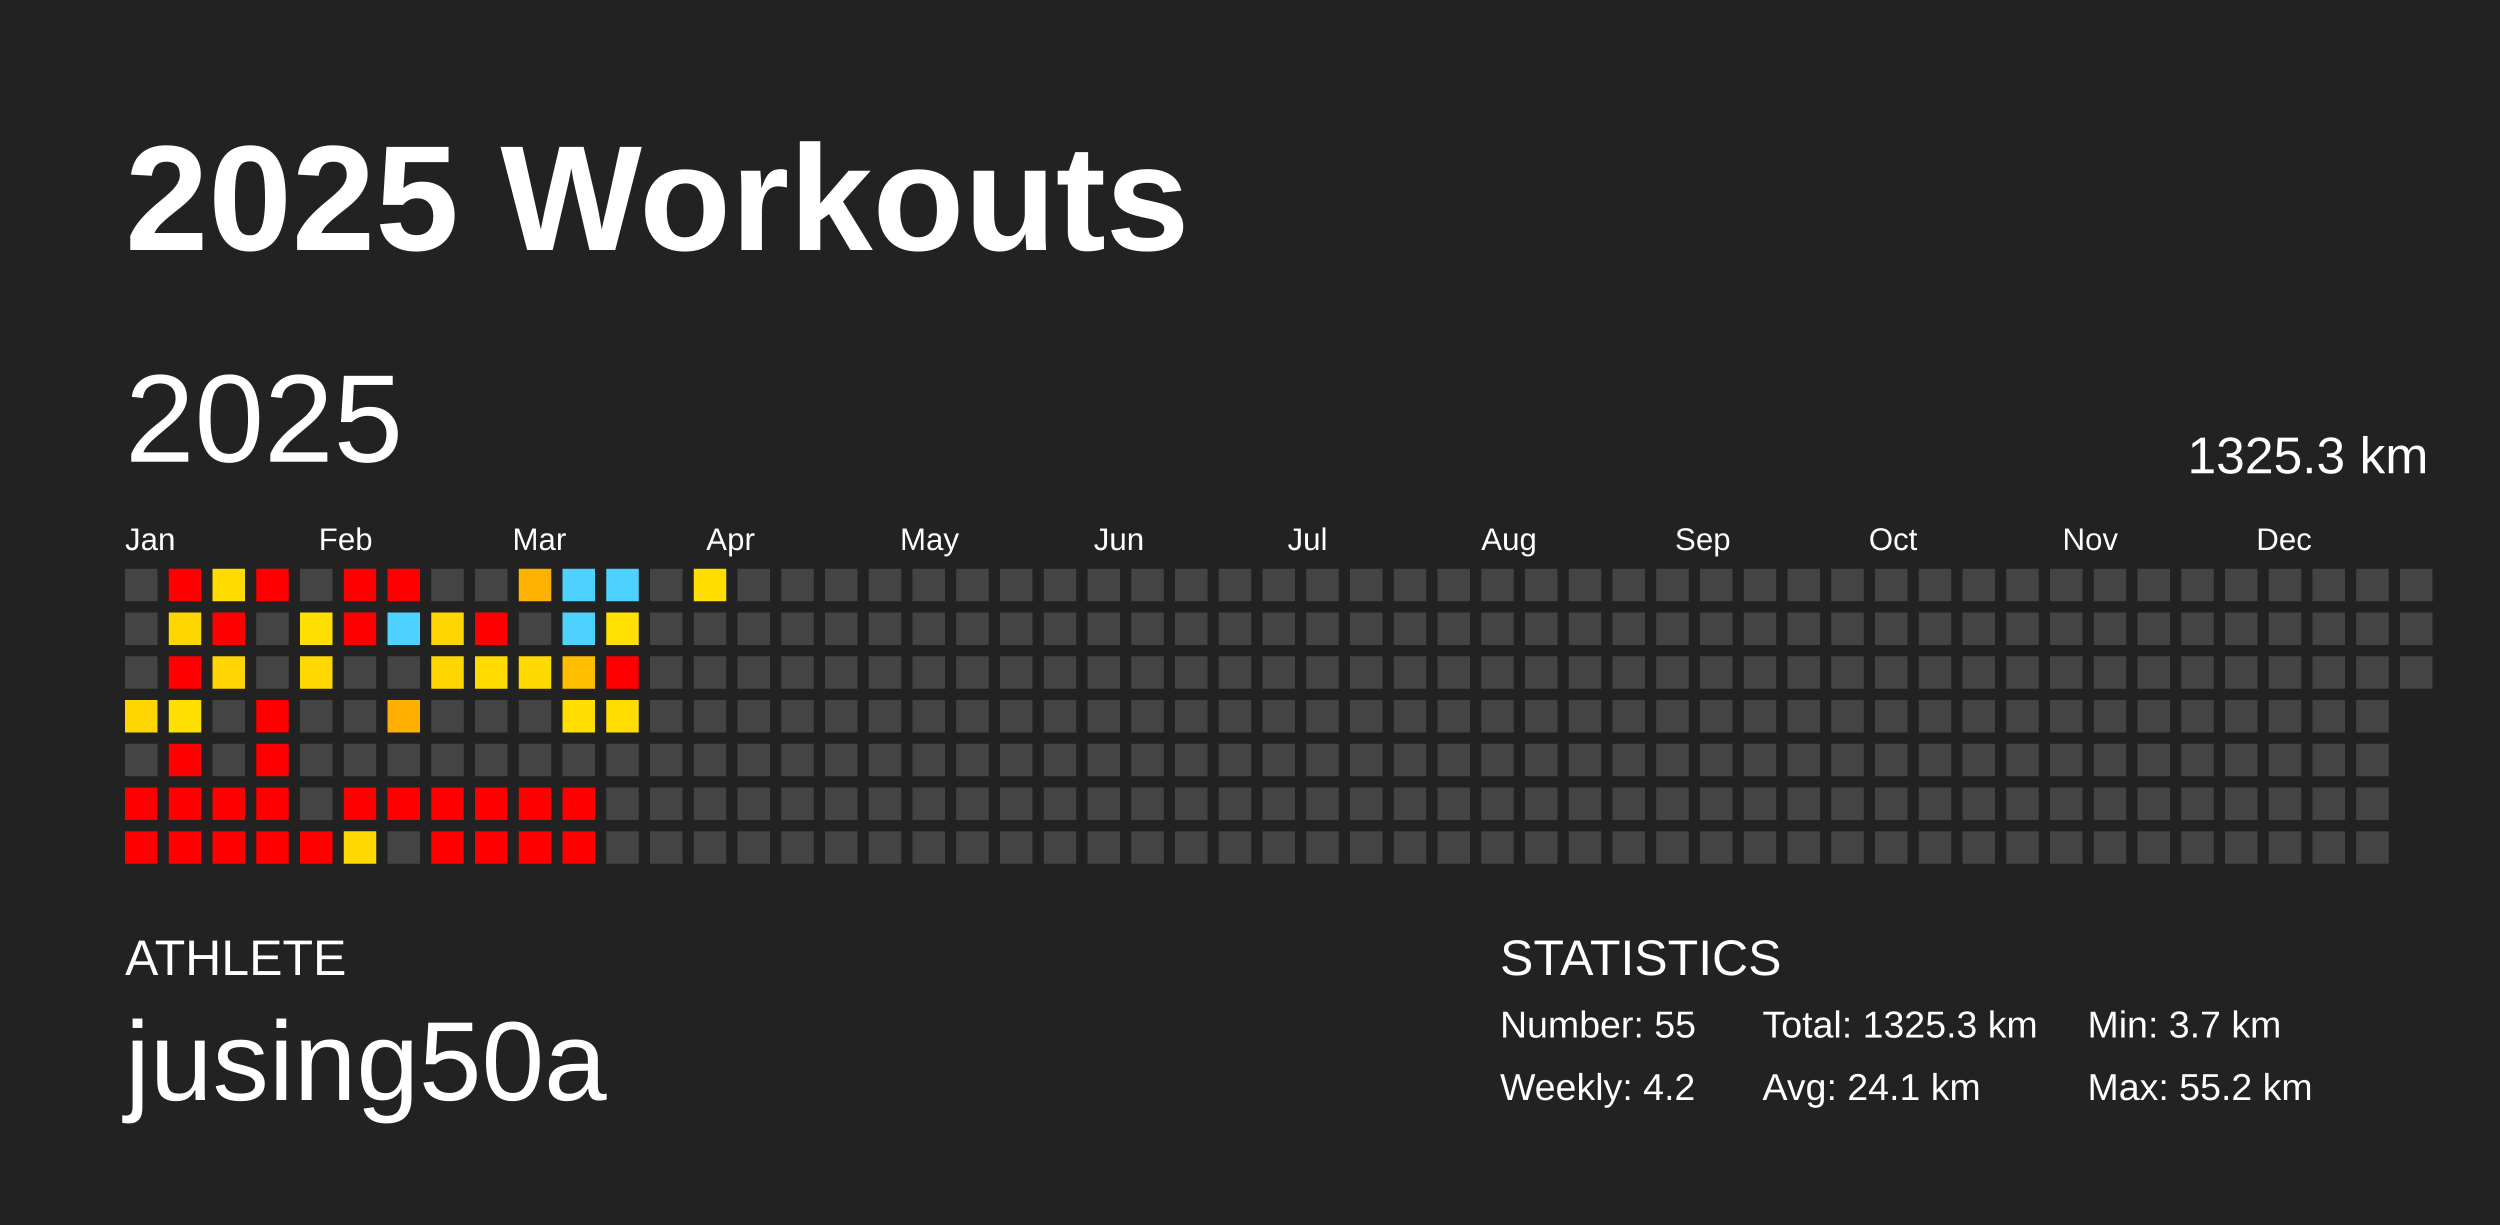
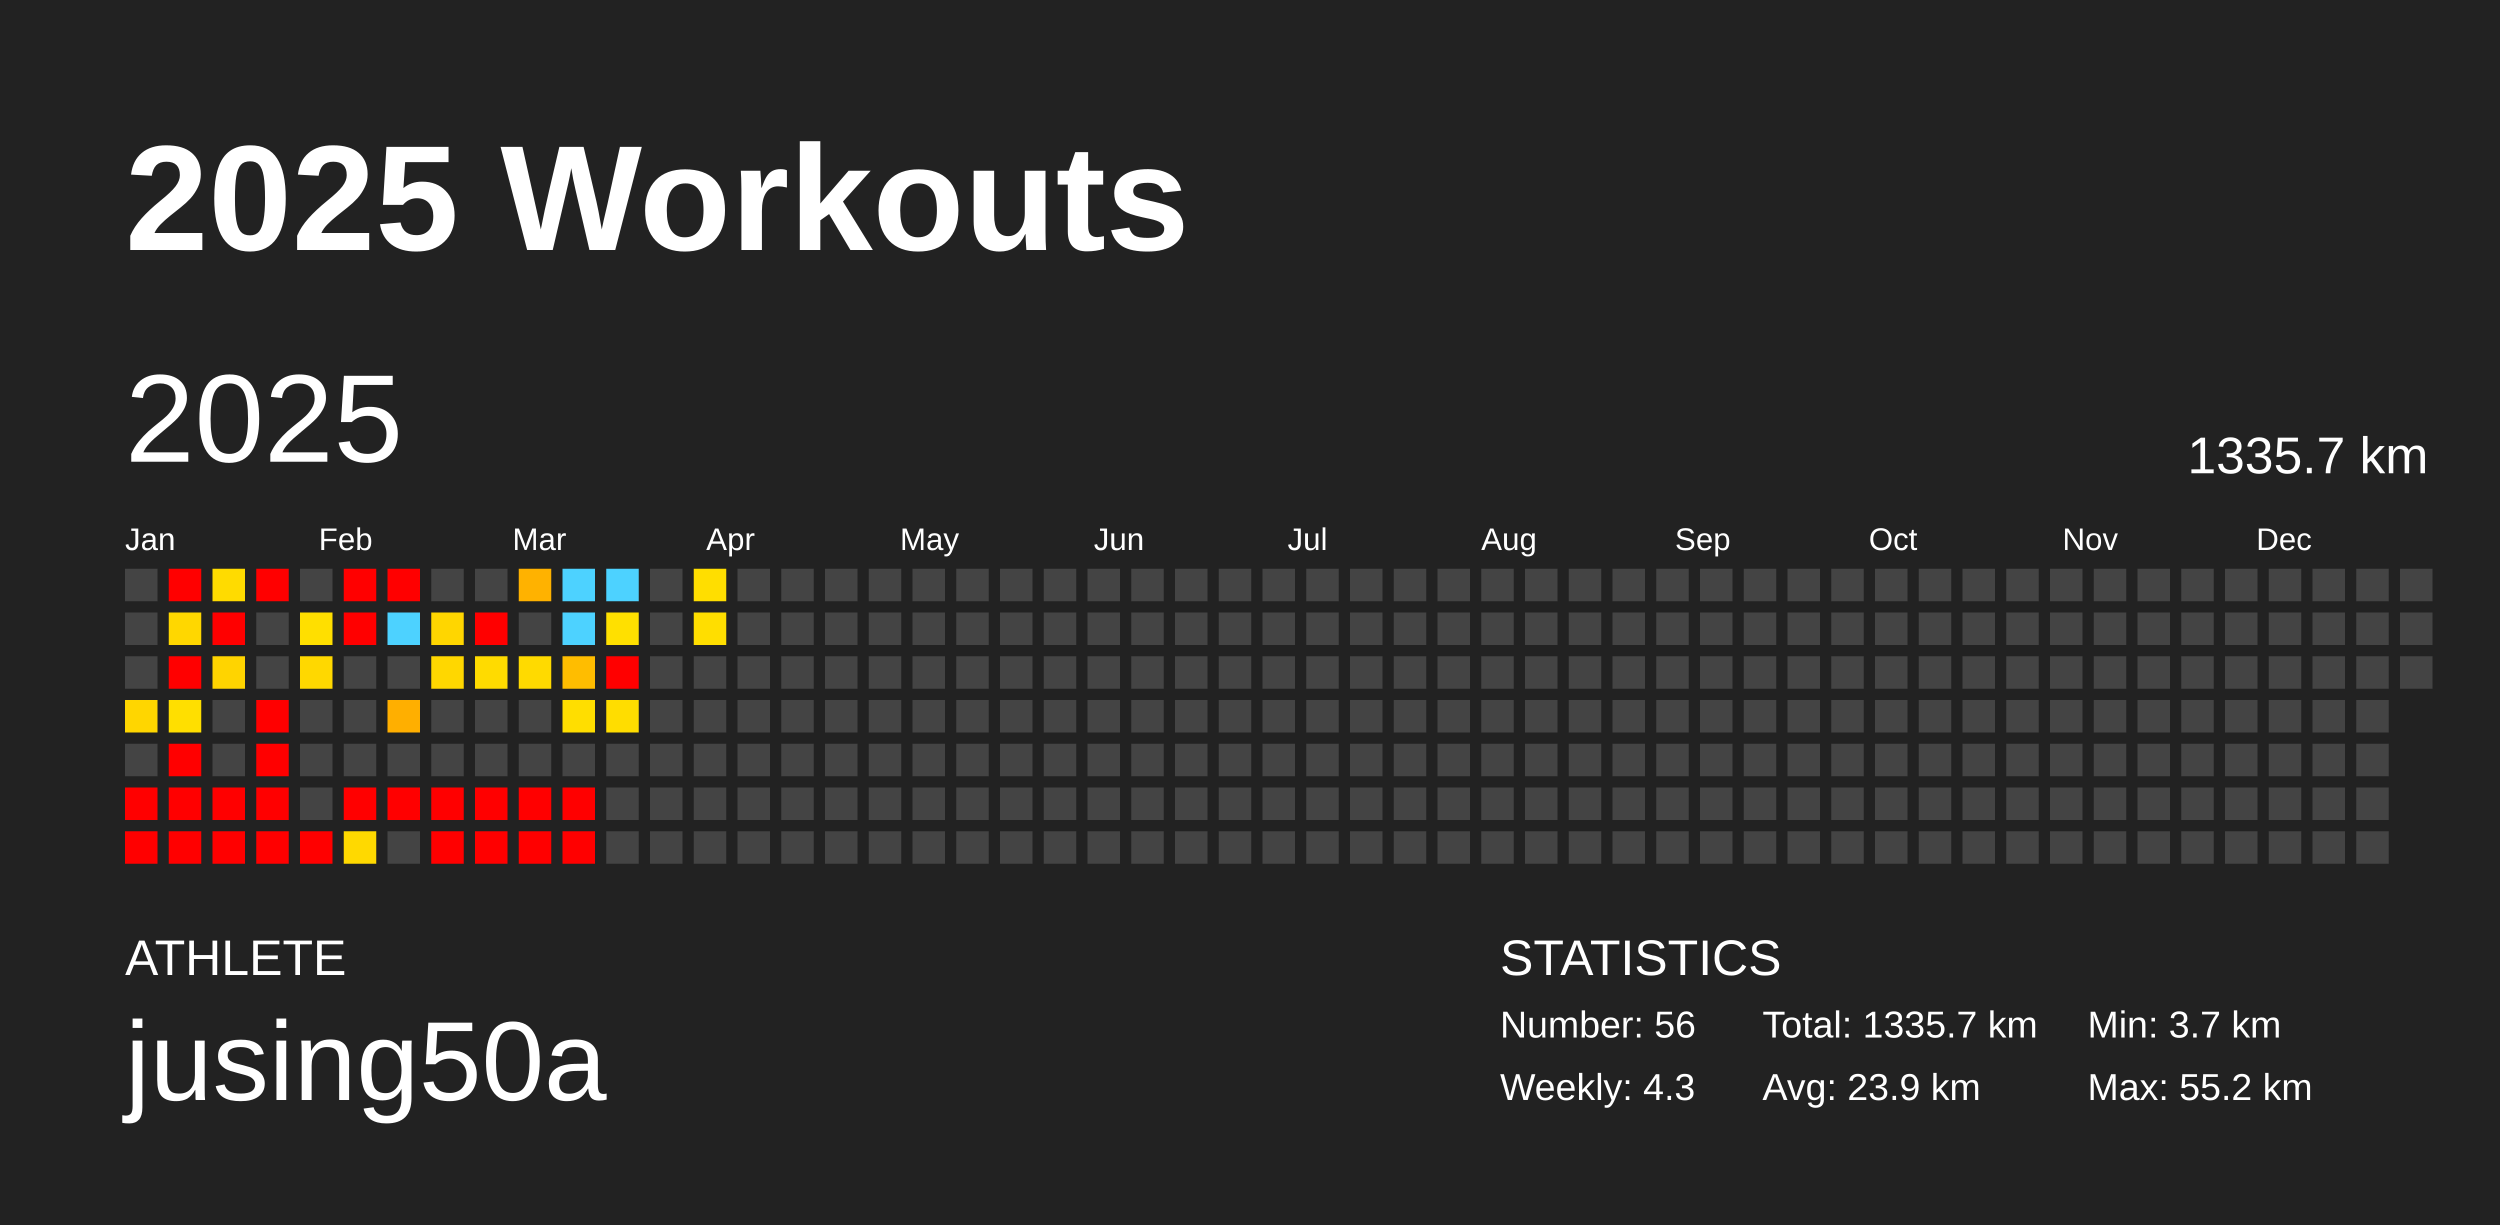
<svg xmlns="http://www.w3.org/2000/svg" baseProfile="full" height="98mm" version="1.1" viewBox="0,0,200,98" width="200mm">
  <defs />
  <rect fill="#222222" height="98" width="200" x="0" y="0" />
  <text fill="#FFFFFF" style="font-size:12px; font-family:Arial; font-weight:bold;" x="10" y="20">2025 Workouts</text>
  <text fill="#FFFFFF" style="font-size:4px; font-family:Arial" x="10" y="78">ATHLETE</text>
  <text fill="#FFFFFF" style="font-size:9px; font-family:Arial" x="10" y="88">jusing50a</text>
  <text fill="#FFFFFF" style="font-size:4px; font-family:Arial" x="120" y="78">STATISTICS</text>
-   <text fill="#FFFFFF" style="font-size:3px; font-family:Arial" x="120" y="83">Number: 55</text>
-   <text fill="#FFFFFF" style="font-size:3px; font-family:Arial" x="120" y="88">Weekly: 4.2</text>
-   <text fill="#FFFFFF" style="font-size:3px; font-family:Arial" x="141" y="83">Total: 1325.3 km</text>
-   <text fill="#FFFFFF" style="font-size:3px; font-family:Arial" x="141" y="88">Avg: 24.1 km</text>
+   <text fill="#FFFFFF" style="font-size:3px; font-family:Arial" x="120" y="83">Number: 56</text>
+   <text fill="#FFFFFF" style="font-size:3px; font-family:Arial" x="120" y="88">Weekly: 4.3</text>
+   <text fill="#FFFFFF" style="font-size:3px; font-family:Arial" x="141" y="83">Total: 1335.7 km</text>
+   <text fill="#FFFFFF" style="font-size:3px; font-family:Arial" x="141" y="88">Avg: 23.9 km</text>
  <text fill="#FFFFFF" style="font-size:3px; font-family:Arial" x="167" y="83">Min: 3.7 km</text>
  <text fill="#FFFFFF" style="font-size:3px; font-family:Arial" x="167" y="88">Max: 55.2 km</text>
  <text dominant-baseline="hanging" fill="#FFFFFF" style="font-size:10.0px; font-family:Arial;" x="10" y="30">2025</text>
-   <text dominant-baseline="hanging" fill="#FFFFFF" style="font-size:4.125px; font-family:Arial;" x="175" y="35">1325.3 km</text>
+   <text dominant-baseline="hanging" fill="#FFFFFF" style="font-size:4.125px; font-family:Arial;" x="175" y="35">1335.7 km</text>
  <text fill="#FFFFFF" style="font-size:2.5px; font-family:Arial" x="10.0" y="44">Jan</text>
  <text fill="#FFFFFF" style="font-size:2.5px; font-family:Arial" x="25.5" y="44">Feb</text>
  <text fill="#FFFFFF" style="font-size:2.5px; font-family:Arial" x="41.0" y="44">Mar</text>
  <text fill="#FFFFFF" style="font-size:2.5px; font-family:Arial" x="56.5" y="44">Apr</text>
  <text fill="#FFFFFF" style="font-size:2.5px; font-family:Arial" x="72.0" y="44">May</text>
  <text fill="#FFFFFF" style="font-size:2.5px; font-family:Arial" x="87.5" y="44">Jun</text>
  <text fill="#FFFFFF" style="font-size:2.5px; font-family:Arial" x="103.0" y="44">Jul</text>
  <text fill="#FFFFFF" style="font-size:2.5px; font-family:Arial" x="118.5" y="44">Aug</text>
  <text fill="#FFFFFF" style="font-size:2.5px; font-family:Arial" x="134.0" y="44">Sep</text>
  <text fill="#FFFFFF" style="font-size:2.5px; font-family:Arial" x="149.5" y="44">Oct</text>
  <text fill="#FFFFFF" style="font-size:2.5px; font-family:Arial" x="165.0" y="44">Nov</text>
  <text fill="#FFFFFF" style="font-size:2.5px; font-family:Arial" x="180.5" y="44">Dec</text>
  <rect fill="#444444" height="2.6" width="2.6" x="10.0" y="45.5" />
  <rect fill="#444444" height="2.6" width="2.6" x="10.0" y="49.0" />
  <rect fill="#444444" height="2.6" width="2.6" x="10.0" y="52.5" />
  <rect fill="#ffd600" height="2.6" width="2.6" x="10.0" y="56.0" />
  <rect fill="#444444" height="2.6" width="2.6" x="10.0" y="59.5" />
  <rect fill="red" height="2.6" width="2.6" x="10.0" y="63.0" />
  <rect fill="red" height="2.6" width="2.6" x="10.0" y="66.5" />
  <rect fill="red" height="2.6" width="2.6" x="13.5" y="45.5" />
  <rect fill="#ffd700" height="2.6" width="2.6" x="13.5" y="49.0" />
  <rect fill="red" height="2.6" width="2.6" x="13.5" y="52.5" />
  <rect fill="#ffdf00" height="2.6" width="2.6" x="13.5" y="56.0" />
  <rect fill="red" height="2.6" width="2.6" x="13.5" y="59.5" />
  <rect fill="red" height="2.6" width="2.6" x="13.5" y="63.0" />
  <rect fill="red" height="2.6" width="2.6" x="13.5" y="66.5" />
  <rect fill="#ffdb00" height="2.6" width="2.6" x="17.0" y="45.5" />
  <rect fill="red" height="2.6" width="2.6" x="17.0" y="49.0" />
  <rect fill="#ffd400" height="2.6" width="2.6" x="17.0" y="52.5" />
  <rect fill="#444444" height="2.6" width="2.6" x="17.0" y="56.0" />
  <rect fill="#444444" height="2.6" width="2.6" x="17.0" y="59.5" />
  <rect fill="red" height="2.6" width="2.6" x="17.0" y="63.0" />
  <rect fill="red" height="2.6" width="2.6" x="17.0" y="66.5" />
  <rect fill="red" height="2.6" width="2.6" x="20.5" y="45.5" />
  <rect fill="#444444" height="2.6" width="2.6" x="20.5" y="49.0" />
  <rect fill="#444444" height="2.6" width="2.6" x="20.5" y="52.5" />
  <rect fill="red" height="2.6" width="2.6" x="20.5" y="56.0" />
  <rect fill="red" height="2.6" width="2.6" x="20.5" y="59.5" />
  <rect fill="red" height="2.6" width="2.6" x="20.5" y="63.0" />
  <rect fill="red" height="2.6" width="2.6" x="20.5" y="66.5" />
  <rect fill="#444444" height="2.6" width="2.6" x="24.0" y="45.5" />
  <rect fill="#ffdf00" height="2.6" width="2.6" x="24.0" y="49.0" />
  <rect fill="#ffd800" height="2.6" width="2.6" x="24.0" y="52.5" />
  <rect fill="#444444" height="2.6" width="2.6" x="24.0" y="56.0" />
  <rect fill="#444444" height="2.6" width="2.6" x="24.0" y="59.5" />
  <rect fill="#444444" height="2.6" width="2.6" x="24.0" y="63.0" />
  <rect fill="red" height="2.6" width="2.6" x="24.0" y="66.5" />
  <rect fill="red" height="2.6" width="2.6" x="27.5" y="45.5" />
  <rect fill="red" height="2.6" width="2.6" x="27.5" y="49.0" />
  <rect fill="#444444" height="2.6" width="2.6" x="27.5" y="52.5" />
  <rect fill="#444444" height="2.6" width="2.6" x="27.5" y="56.0" />
  <rect fill="#444444" height="2.6" width="2.6" x="27.5" y="59.5" />
  <rect fill="red" height="2.6" width="2.6" x="27.5" y="63.0" />
  <rect fill="#ffd900" height="2.6" width="2.6" x="27.5" y="66.5" />
  <rect fill="red" height="2.6" width="2.6" x="31.0" y="45.5" />
  <rect fill="#4dd2ff" height="2.6" width="2.6" x="31.0" y="49.0" />
  <rect fill="#444444" height="2.6" width="2.6" x="31.0" y="52.5" />
  <rect fill="#ffaf00" height="2.6" width="2.6" x="31.0" y="56.0" />
  <rect fill="#444444" height="2.6" width="2.6" x="31.0" y="59.5" />
  <rect fill="red" height="2.6" width="2.6" x="31.0" y="63.0" />
  <rect fill="#444444" height="2.6" width="2.6" x="31.0" y="66.5" />
  <rect fill="#444444" height="2.6" width="2.6" x="34.5" y="45.5" />
  <rect fill="#ffd600" height="2.6" width="2.6" x="34.5" y="49.0" />
  <rect fill="#ffd700" height="2.6" width="2.6" x="34.5" y="52.5" />
  <rect fill="#444444" height="2.6" width="2.6" x="34.5" y="56.0" />
  <rect fill="#444444" height="2.6" width="2.6" x="34.5" y="59.5" />
  <rect fill="red" height="2.6" width="2.6" x="34.5" y="63.0" />
  <rect fill="red" height="2.6" width="2.6" x="34.5" y="66.5" />
  <rect fill="#444444" height="2.6" width="2.6" x="38.0" y="45.5" />
  <rect fill="red" height="2.6" width="2.6" x="38.0" y="49.0" />
  <rect fill="#ffdb00" height="2.6" width="2.6" x="38.0" y="52.5" />
  <rect fill="#444444" height="2.6" width="2.6" x="38.0" y="56.0" />
  <rect fill="#444444" height="2.6" width="2.6" x="38.0" y="59.5" />
  <rect fill="red" height="2.6" width="2.6" x="38.0" y="63.0" />
  <rect fill="red" height="2.6" width="2.6" x="38.0" y="66.5" />
  <rect fill="#ffb200" height="2.6" width="2.6" x="41.5" y="45.5" />
  <rect fill="#444444" height="2.6" width="2.6" x="41.5" y="49.0" />
  <rect fill="#ffda00" height="2.6" width="2.6" x="41.5" y="52.5" />
  <rect fill="#444444" height="2.6" width="2.6" x="41.5" y="56.0" />
  <rect fill="#444444" height="2.6" width="2.6" x="41.5" y="59.5" />
  <rect fill="red" height="2.6" width="2.6" x="41.5" y="63.0" />
  <rect fill="red" height="2.6" width="2.6" x="41.5" y="66.5" />
  <rect fill="#4dd2ff" height="2.6" width="2.6" x="45.0" y="45.5" />
  <rect fill="#4dd2ff" height="2.6" width="2.6" x="45.0" y="49.0" />
  <rect fill="#ffbd00" height="2.6" width="2.6" x="45.0" y="52.5" />
  <rect fill="#ffde00" height="2.6" width="2.6" x="45.0" y="56.0" />
  <rect fill="#444444" height="2.6" width="2.6" x="45.0" y="59.5" />
  <rect fill="red" height="2.6" width="2.6" x="45.0" y="63.0" />
  <rect fill="red" height="2.6" width="2.6" x="45.0" y="66.5" />
  <rect fill="#4dd2ff" height="2.6" width="2.6" x="48.5" y="45.5" />
  <rect fill="#ffe000" height="2.6" width="2.6" x="48.5" y="49.0" />
  <rect fill="red" height="2.6" width="2.6" x="48.5" y="52.5" />
  <rect fill="#ffdd00" height="2.6" width="2.6" x="48.5" y="56.0" />
  <rect fill="#444444" height="2.6" width="2.6" x="48.5" y="59.5" />
  <rect fill="#444444" height="2.6" width="2.6" x="48.5" y="63.0" />
  <rect fill="#444444" height="2.6" width="2.6" x="48.5" y="66.5" />
  <rect fill="#444444" height="2.6" width="2.6" x="52.0" y="45.5" />
  <rect fill="#444444" height="2.6" width="2.6" x="52.0" y="49.0" />
  <rect fill="#444444" height="2.6" width="2.6" x="52.0" y="52.5" />
  <rect fill="#444444" height="2.6" width="2.6" x="52.0" y="56.0" />
  <rect fill="#444444" height="2.6" width="2.6" x="52.0" y="59.5" />
  <rect fill="#444444" height="2.6" width="2.6" x="52.0" y="63.0" />
  <rect fill="#444444" height="2.6" width="2.6" x="52.0" y="66.5" />
  <rect fill="#ffde00" height="2.6" width="2.6" x="55.5" y="45.5" />
-   <rect fill="#444444" height="2.6" width="2.6" x="55.5" y="49.0" />
+   <rect fill="#ffde00" height="2.6" width="2.6" x="55.5" y="49.0" />
  <rect fill="#444444" height="2.6" width="2.6" x="55.5" y="52.5" />
  <rect fill="#444444" height="2.6" width="2.6" x="55.5" y="56.0" />
  <rect fill="#444444" height="2.6" width="2.6" x="55.5" y="59.5" />
  <rect fill="#444444" height="2.6" width="2.6" x="55.5" y="63.0" />
  <rect fill="#444444" height="2.6" width="2.6" x="55.5" y="66.5" />
  <rect fill="#444444" height="2.6" width="2.6" x="59.0" y="45.5" />
  <rect fill="#444444" height="2.6" width="2.6" x="59.0" y="49.0" />
  <rect fill="#444444" height="2.6" width="2.6" x="59.0" y="52.5" />
  <rect fill="#444444" height="2.6" width="2.6" x="59.0" y="56.0" />
  <rect fill="#444444" height="2.6" width="2.6" x="59.0" y="59.5" />
  <rect fill="#444444" height="2.6" width="2.6" x="59.0" y="63.0" />
  <rect fill="#444444" height="2.6" width="2.6" x="59.0" y="66.5" />
  <rect fill="#444444" height="2.6" width="2.6" x="62.5" y="45.5" />
  <rect fill="#444444" height="2.6" width="2.6" x="62.5" y="49.0" />
  <rect fill="#444444" height="2.6" width="2.6" x="62.5" y="52.5" />
  <rect fill="#444444" height="2.6" width="2.6" x="62.5" y="56.0" />
  <rect fill="#444444" height="2.6" width="2.6" x="62.5" y="59.5" />
  <rect fill="#444444" height="2.6" width="2.6" x="62.5" y="63.0" />
  <rect fill="#444444" height="2.6" width="2.6" x="62.5" y="66.5" />
  <rect fill="#444444" height="2.6" width="2.6" x="66.0" y="45.5" />
  <rect fill="#444444" height="2.6" width="2.6" x="66.0" y="49.0" />
  <rect fill="#444444" height="2.6" width="2.6" x="66.0" y="52.5" />
  <rect fill="#444444" height="2.6" width="2.6" x="66.0" y="56.0" />
  <rect fill="#444444" height="2.6" width="2.6" x="66.0" y="59.5" />
  <rect fill="#444444" height="2.6" width="2.6" x="66.0" y="63.0" />
  <rect fill="#444444" height="2.6" width="2.6" x="66.0" y="66.5" />
  <rect fill="#444444" height="2.6" width="2.6" x="69.5" y="45.5" />
  <rect fill="#444444" height="2.6" width="2.6" x="69.5" y="49.0" />
  <rect fill="#444444" height="2.6" width="2.6" x="69.5" y="52.5" />
  <rect fill="#444444" height="2.6" width="2.6" x="69.5" y="56.0" />
  <rect fill="#444444" height="2.6" width="2.6" x="69.5" y="59.5" />
  <rect fill="#444444" height="2.6" width="2.6" x="69.5" y="63.0" />
  <rect fill="#444444" height="2.6" width="2.6" x="69.5" y="66.5" />
  <rect fill="#444444" height="2.6" width="2.6" x="73.0" y="45.5" />
  <rect fill="#444444" height="2.6" width="2.6" x="73.0" y="49.0" />
  <rect fill="#444444" height="2.6" width="2.6" x="73.0" y="52.5" />
  <rect fill="#444444" height="2.6" width="2.6" x="73.0" y="56.0" />
  <rect fill="#444444" height="2.6" width="2.6" x="73.0" y="59.5" />
  <rect fill="#444444" height="2.6" width="2.6" x="73.0" y="63.0" />
  <rect fill="#444444" height="2.6" width="2.6" x="73.0" y="66.5" />
  <rect fill="#444444" height="2.6" width="2.6" x="76.5" y="45.5" />
  <rect fill="#444444" height="2.6" width="2.6" x="76.5" y="49.0" />
  <rect fill="#444444" height="2.6" width="2.6" x="76.5" y="52.5" />
  <rect fill="#444444" height="2.6" width="2.6" x="76.5" y="56.0" />
  <rect fill="#444444" height="2.6" width="2.6" x="76.5" y="59.5" />
  <rect fill="#444444" height="2.6" width="2.6" x="76.5" y="63.0" />
  <rect fill="#444444" height="2.6" width="2.6" x="76.5" y="66.5" />
  <rect fill="#444444" height="2.6" width="2.6" x="80.0" y="45.5" />
  <rect fill="#444444" height="2.6" width="2.6" x="80.0" y="49.0" />
  <rect fill="#444444" height="2.6" width="2.6" x="80.0" y="52.5" />
  <rect fill="#444444" height="2.6" width="2.6" x="80.0" y="56.0" />
  <rect fill="#444444" height="2.6" width="2.6" x="80.0" y="59.5" />
  <rect fill="#444444" height="2.6" width="2.6" x="80.0" y="63.0" />
  <rect fill="#444444" height="2.6" width="2.6" x="80.0" y="66.5" />
  <rect fill="#444444" height="2.6" width="2.6" x="83.5" y="45.5" />
  <rect fill="#444444" height="2.6" width="2.6" x="83.5" y="49.0" />
  <rect fill="#444444" height="2.6" width="2.6" x="83.5" y="52.5" />
  <rect fill="#444444" height="2.6" width="2.6" x="83.5" y="56.0" />
  <rect fill="#444444" height="2.6" width="2.6" x="83.5" y="59.5" />
  <rect fill="#444444" height="2.6" width="2.6" x="83.5" y="63.0" />
  <rect fill="#444444" height="2.6" width="2.6" x="83.5" y="66.5" />
  <rect fill="#444444" height="2.6" width="2.6" x="87.0" y="45.5" />
  <rect fill="#444444" height="2.6" width="2.6" x="87.0" y="49.0" />
  <rect fill="#444444" height="2.6" width="2.6" x="87.0" y="52.5" />
  <rect fill="#444444" height="2.6" width="2.6" x="87.0" y="56.0" />
  <rect fill="#444444" height="2.6" width="2.6" x="87.0" y="59.5" />
  <rect fill="#444444" height="2.6" width="2.6" x="87.0" y="63.0" />
  <rect fill="#444444" height="2.6" width="2.6" x="87.0" y="66.5" />
  <rect fill="#444444" height="2.6" width="2.6" x="90.5" y="45.5" />
  <rect fill="#444444" height="2.6" width="2.6" x="90.5" y="49.0" />
  <rect fill="#444444" height="2.6" width="2.6" x="90.5" y="52.5" />
  <rect fill="#444444" height="2.6" width="2.6" x="90.5" y="56.0" />
  <rect fill="#444444" height="2.6" width="2.6" x="90.5" y="59.5" />
  <rect fill="#444444" height="2.6" width="2.6" x="90.5" y="63.0" />
  <rect fill="#444444" height="2.6" width="2.6" x="90.5" y="66.5" />
  <rect fill="#444444" height="2.6" width="2.6" x="94.0" y="45.5" />
  <rect fill="#444444" height="2.6" width="2.6" x="94.0" y="49.0" />
  <rect fill="#444444" height="2.6" width="2.6" x="94.0" y="52.5" />
  <rect fill="#444444" height="2.6" width="2.6" x="94.0" y="56.0" />
  <rect fill="#444444" height="2.6" width="2.6" x="94.0" y="59.5" />
  <rect fill="#444444" height="2.6" width="2.6" x="94.0" y="63.0" />
  <rect fill="#444444" height="2.6" width="2.6" x="94.0" y="66.5" />
  <rect fill="#444444" height="2.6" width="2.6" x="97.5" y="45.5" />
  <rect fill="#444444" height="2.6" width="2.6" x="97.5" y="49.0" />
  <rect fill="#444444" height="2.6" width="2.6" x="97.5" y="52.5" />
  <rect fill="#444444" height="2.6" width="2.6" x="97.5" y="56.0" />
  <rect fill="#444444" height="2.6" width="2.6" x="97.5" y="59.5" />
  <rect fill="#444444" height="2.6" width="2.6" x="97.5" y="63.0" />
  <rect fill="#444444" height="2.6" width="2.6" x="97.5" y="66.5" />
  <rect fill="#444444" height="2.6" width="2.6" x="101.0" y="45.5" />
  <rect fill="#444444" height="2.6" width="2.6" x="101.0" y="49.0" />
  <rect fill="#444444" height="2.6" width="2.6" x="101.0" y="52.5" />
  <rect fill="#444444" height="2.6" width="2.6" x="101.0" y="56.0" />
  <rect fill="#444444" height="2.6" width="2.6" x="101.0" y="59.5" />
  <rect fill="#444444" height="2.6" width="2.6" x="101.0" y="63.0" />
  <rect fill="#444444" height="2.6" width="2.6" x="101.0" y="66.5" />
  <rect fill="#444444" height="2.6" width="2.6" x="104.5" y="45.5" />
  <rect fill="#444444" height="2.6" width="2.6" x="104.5" y="49.0" />
  <rect fill="#444444" height="2.6" width="2.6" x="104.5" y="52.5" />
  <rect fill="#444444" height="2.6" width="2.6" x="104.5" y="56.0" />
  <rect fill="#444444" height="2.6" width="2.6" x="104.5" y="59.5" />
  <rect fill="#444444" height="2.6" width="2.6" x="104.5" y="63.0" />
  <rect fill="#444444" height="2.6" width="2.6" x="104.5" y="66.5" />
  <rect fill="#444444" height="2.6" width="2.6" x="108.0" y="45.5" />
  <rect fill="#444444" height="2.6" width="2.6" x="108.0" y="49.0" />
  <rect fill="#444444" height="2.6" width="2.6" x="108.0" y="52.5" />
  <rect fill="#444444" height="2.6" width="2.6" x="108.0" y="56.0" />
  <rect fill="#444444" height="2.6" width="2.6" x="108.0" y="59.5" />
  <rect fill="#444444" height="2.6" width="2.6" x="108.0" y="63.0" />
  <rect fill="#444444" height="2.6" width="2.6" x="108.0" y="66.5" />
  <rect fill="#444444" height="2.6" width="2.6" x="111.5" y="45.5" />
  <rect fill="#444444" height="2.6" width="2.6" x="111.5" y="49.0" />
  <rect fill="#444444" height="2.6" width="2.6" x="111.5" y="52.5" />
  <rect fill="#444444" height="2.6" width="2.6" x="111.5" y="56.0" />
  <rect fill="#444444" height="2.6" width="2.6" x="111.5" y="59.5" />
  <rect fill="#444444" height="2.6" width="2.6" x="111.5" y="63.0" />
  <rect fill="#444444" height="2.6" width="2.6" x="111.5" y="66.5" />
  <rect fill="#444444" height="2.6" width="2.6" x="115.0" y="45.5" />
  <rect fill="#444444" height="2.6" width="2.6" x="115.0" y="49.0" />
  <rect fill="#444444" height="2.6" width="2.6" x="115.0" y="52.5" />
  <rect fill="#444444" height="2.6" width="2.6" x="115.0" y="56.0" />
  <rect fill="#444444" height="2.6" width="2.6" x="115.0" y="59.5" />
  <rect fill="#444444" height="2.6" width="2.6" x="115.0" y="63.0" />
  <rect fill="#444444" height="2.6" width="2.6" x="115.0" y="66.5" />
  <rect fill="#444444" height="2.6" width="2.6" x="118.5" y="45.5" />
  <rect fill="#444444" height="2.6" width="2.6" x="118.5" y="49.0" />
  <rect fill="#444444" height="2.6" width="2.6" x="118.5" y="52.5" />
  <rect fill="#444444" height="2.6" width="2.6" x="118.5" y="56.0" />
  <rect fill="#444444" height="2.6" width="2.6" x="118.5" y="59.5" />
  <rect fill="#444444" height="2.6" width="2.6" x="118.5" y="63.0" />
  <rect fill="#444444" height="2.6" width="2.6" x="118.5" y="66.5" />
  <rect fill="#444444" height="2.6" width="2.6" x="122.0" y="45.5" />
  <rect fill="#444444" height="2.6" width="2.6" x="122.0" y="49.0" />
  <rect fill="#444444" height="2.6" width="2.6" x="122.0" y="52.5" />
  <rect fill="#444444" height="2.6" width="2.6" x="122.0" y="56.0" />
  <rect fill="#444444" height="2.6" width="2.6" x="122.0" y="59.5" />
  <rect fill="#444444" height="2.6" width="2.6" x="122.0" y="63.0" />
  <rect fill="#444444" height="2.6" width="2.6" x="122.0" y="66.5" />
  <rect fill="#444444" height="2.6" width="2.6" x="125.5" y="45.5" />
  <rect fill="#444444" height="2.6" width="2.6" x="125.5" y="49.0" />
  <rect fill="#444444" height="2.6" width="2.6" x="125.5" y="52.5" />
  <rect fill="#444444" height="2.6" width="2.6" x="125.5" y="56.0" />
  <rect fill="#444444" height="2.6" width="2.6" x="125.5" y="59.5" />
  <rect fill="#444444" height="2.6" width="2.6" x="125.5" y="63.0" />
  <rect fill="#444444" height="2.6" width="2.6" x="125.5" y="66.5" />
  <rect fill="#444444" height="2.6" width="2.6" x="129.0" y="45.5" />
  <rect fill="#444444" height="2.6" width="2.6" x="129.0" y="49.0" />
  <rect fill="#444444" height="2.6" width="2.6" x="129.0" y="52.5" />
  <rect fill="#444444" height="2.6" width="2.6" x="129.0" y="56.0" />
  <rect fill="#444444" height="2.6" width="2.6" x="129.0" y="59.5" />
  <rect fill="#444444" height="2.6" width="2.6" x="129.0" y="63.0" />
  <rect fill="#444444" height="2.6" width="2.6" x="129.0" y="66.5" />
  <rect fill="#444444" height="2.6" width="2.6" x="132.5" y="45.5" />
  <rect fill="#444444" height="2.6" width="2.6" x="132.5" y="49.0" />
  <rect fill="#444444" height="2.6" width="2.6" x="132.5" y="52.5" />
  <rect fill="#444444" height="2.6" width="2.6" x="132.5" y="56.0" />
  <rect fill="#444444" height="2.6" width="2.6" x="132.5" y="59.5" />
  <rect fill="#444444" height="2.6" width="2.6" x="132.5" y="63.0" />
  <rect fill="#444444" height="2.6" width="2.6" x="132.5" y="66.5" />
  <rect fill="#444444" height="2.6" width="2.6" x="136.0" y="45.5" />
  <rect fill="#444444" height="2.6" width="2.6" x="136.0" y="49.0" />
  <rect fill="#444444" height="2.6" width="2.6" x="136.0" y="52.5" />
  <rect fill="#444444" height="2.6" width="2.6" x="136.0" y="56.0" />
  <rect fill="#444444" height="2.6" width="2.6" x="136.0" y="59.5" />
  <rect fill="#444444" height="2.6" width="2.6" x="136.0" y="63.0" />
  <rect fill="#444444" height="2.6" width="2.6" x="136.0" y="66.5" />
  <rect fill="#444444" height="2.6" width="2.6" x="139.5" y="45.5" />
  <rect fill="#444444" height="2.6" width="2.6" x="139.5" y="49.0" />
  <rect fill="#444444" height="2.6" width="2.6" x="139.5" y="52.5" />
  <rect fill="#444444" height="2.6" width="2.6" x="139.5" y="56.0" />
  <rect fill="#444444" height="2.6" width="2.6" x="139.5" y="59.5" />
  <rect fill="#444444" height="2.6" width="2.6" x="139.5" y="63.0" />
  <rect fill="#444444" height="2.6" width="2.6" x="139.5" y="66.5" />
  <rect fill="#444444" height="2.6" width="2.6" x="143.0" y="45.5" />
  <rect fill="#444444" height="2.6" width="2.6" x="143.0" y="49.0" />
  <rect fill="#444444" height="2.6" width="2.6" x="143.0" y="52.5" />
  <rect fill="#444444" height="2.6" width="2.6" x="143.0" y="56.0" />
  <rect fill="#444444" height="2.6" width="2.6" x="143.0" y="59.5" />
  <rect fill="#444444" height="2.6" width="2.6" x="143.0" y="63.0" />
  <rect fill="#444444" height="2.6" width="2.6" x="143.0" y="66.5" />
  <rect fill="#444444" height="2.6" width="2.6" x="146.5" y="45.5" />
  <rect fill="#444444" height="2.6" width="2.6" x="146.5" y="49.0" />
  <rect fill="#444444" height="2.6" width="2.6" x="146.5" y="52.5" />
  <rect fill="#444444" height="2.6" width="2.6" x="146.5" y="56.0" />
  <rect fill="#444444" height="2.6" width="2.6" x="146.5" y="59.5" />
  <rect fill="#444444" height="2.6" width="2.6" x="146.5" y="63.0" />
  <rect fill="#444444" height="2.6" width="2.6" x="146.5" y="66.5" />
  <rect fill="#444444" height="2.6" width="2.6" x="150.0" y="45.5" />
  <rect fill="#444444" height="2.6" width="2.6" x="150.0" y="49.0" />
  <rect fill="#444444" height="2.6" width="2.6" x="150.0" y="52.5" />
  <rect fill="#444444" height="2.6" width="2.6" x="150.0" y="56.0" />
  <rect fill="#444444" height="2.6" width="2.6" x="150.0" y="59.5" />
  <rect fill="#444444" height="2.6" width="2.6" x="150.0" y="63.0" />
  <rect fill="#444444" height="2.6" width="2.6" x="150.0" y="66.5" />
  <rect fill="#444444" height="2.6" width="2.6" x="153.5" y="45.5" />
  <rect fill="#444444" height="2.6" width="2.6" x="153.5" y="49.0" />
  <rect fill="#444444" height="2.6" width="2.6" x="153.5" y="52.5" />
  <rect fill="#444444" height="2.6" width="2.6" x="153.5" y="56.0" />
  <rect fill="#444444" height="2.6" width="2.6" x="153.5" y="59.5" />
  <rect fill="#444444" height="2.6" width="2.6" x="153.5" y="63.0" />
  <rect fill="#444444" height="2.6" width="2.6" x="153.5" y="66.5" />
  <rect fill="#444444" height="2.6" width="2.6" x="157.0" y="45.5" />
  <rect fill="#444444" height="2.6" width="2.6" x="157.0" y="49.0" />
  <rect fill="#444444" height="2.6" width="2.6" x="157.0" y="52.5" />
  <rect fill="#444444" height="2.6" width="2.6" x="157.0" y="56.0" />
  <rect fill="#444444" height="2.6" width="2.6" x="157.0" y="59.5" />
  <rect fill="#444444" height="2.6" width="2.6" x="157.0" y="63.0" />
  <rect fill="#444444" height="2.6" width="2.6" x="157.0" y="66.5" />
  <rect fill="#444444" height="2.6" width="2.6" x="160.5" y="45.5" />
  <rect fill="#444444" height="2.6" width="2.6" x="160.5" y="49.0" />
  <rect fill="#444444" height="2.6" width="2.6" x="160.5" y="52.5" />
  <rect fill="#444444" height="2.6" width="2.6" x="160.5" y="56.0" />
  <rect fill="#444444" height="2.6" width="2.6" x="160.5" y="59.5" />
  <rect fill="#444444" height="2.6" width="2.6" x="160.5" y="63.0" />
  <rect fill="#444444" height="2.6" width="2.6" x="160.5" y="66.5" />
  <rect fill="#444444" height="2.6" width="2.6" x="164.0" y="45.5" />
  <rect fill="#444444" height="2.6" width="2.6" x="164.0" y="49.0" />
  <rect fill="#444444" height="2.6" width="2.6" x="164.0" y="52.5" />
  <rect fill="#444444" height="2.6" width="2.6" x="164.0" y="56.0" />
  <rect fill="#444444" height="2.6" width="2.6" x="164.0" y="59.5" />
  <rect fill="#444444" height="2.6" width="2.6" x="164.0" y="63.0" />
  <rect fill="#444444" height="2.6" width="2.6" x="164.0" y="66.5" />
  <rect fill="#444444" height="2.6" width="2.6" x="167.5" y="45.5" />
  <rect fill="#444444" height="2.6" width="2.6" x="167.5" y="49.0" />
  <rect fill="#444444" height="2.6" width="2.6" x="167.5" y="52.5" />
  <rect fill="#444444" height="2.6" width="2.6" x="167.5" y="56.0" />
  <rect fill="#444444" height="2.6" width="2.6" x="167.5" y="59.5" />
  <rect fill="#444444" height="2.6" width="2.6" x="167.5" y="63.0" />
  <rect fill="#444444" height="2.6" width="2.6" x="167.5" y="66.5" />
  <rect fill="#444444" height="2.6" width="2.6" x="171.0" y="45.5" />
  <rect fill="#444444" height="2.6" width="2.6" x="171.0" y="49.0" />
  <rect fill="#444444" height="2.6" width="2.6" x="171.0" y="52.5" />
  <rect fill="#444444" height="2.6" width="2.6" x="171.0" y="56.0" />
  <rect fill="#444444" height="2.6" width="2.6" x="171.0" y="59.5" />
  <rect fill="#444444" height="2.6" width="2.6" x="171.0" y="63.0" />
  <rect fill="#444444" height="2.6" width="2.6" x="171.0" y="66.5" />
  <rect fill="#444444" height="2.6" width="2.6" x="174.5" y="45.5" />
  <rect fill="#444444" height="2.6" width="2.6" x="174.5" y="49.0" />
  <rect fill="#444444" height="2.6" width="2.6" x="174.5" y="52.5" />
  <rect fill="#444444" height="2.6" width="2.6" x="174.5" y="56.0" />
  <rect fill="#444444" height="2.6" width="2.6" x="174.5" y="59.5" />
  <rect fill="#444444" height="2.6" width="2.6" x="174.5" y="63.0" />
  <rect fill="#444444" height="2.6" width="2.6" x="174.5" y="66.5" />
  <rect fill="#444444" height="2.6" width="2.6" x="178.0" y="45.5" />
  <rect fill="#444444" height="2.6" width="2.6" x="178.0" y="49.0" />
  <rect fill="#444444" height="2.6" width="2.6" x="178.0" y="52.5" />
  <rect fill="#444444" height="2.6" width="2.6" x="178.0" y="56.0" />
  <rect fill="#444444" height="2.6" width="2.6" x="178.0" y="59.5" />
  <rect fill="#444444" height="2.6" width="2.6" x="178.0" y="63.0" />
  <rect fill="#444444" height="2.6" width="2.6" x="178.0" y="66.5" />
  <rect fill="#444444" height="2.6" width="2.6" x="181.5" y="45.5" />
  <rect fill="#444444" height="2.6" width="2.6" x="181.5" y="49.0" />
  <rect fill="#444444" height="2.6" width="2.6" x="181.5" y="52.5" />
  <rect fill="#444444" height="2.6" width="2.6" x="181.5" y="56.0" />
  <rect fill="#444444" height="2.6" width="2.6" x="181.5" y="59.5" />
  <rect fill="#444444" height="2.6" width="2.6" x="181.5" y="63.0" />
  <rect fill="#444444" height="2.6" width="2.6" x="181.5" y="66.5" />
  <rect fill="#444444" height="2.6" width="2.6" x="185.0" y="45.5" />
  <rect fill="#444444" height="2.6" width="2.6" x="185.0" y="49.0" />
  <rect fill="#444444" height="2.6" width="2.6" x="185.0" y="52.5" />
  <rect fill="#444444" height="2.6" width="2.6" x="185.0" y="56.0" />
  <rect fill="#444444" height="2.6" width="2.6" x="185.0" y="59.5" />
  <rect fill="#444444" height="2.6" width="2.6" x="185.0" y="63.0" />
  <rect fill="#444444" height="2.6" width="2.6" x="185.0" y="66.5" />
  <rect fill="#444444" height="2.6" width="2.6" x="188.5" y="45.5" />
  <rect fill="#444444" height="2.6" width="2.6" x="188.5" y="49.0" />
  <rect fill="#444444" height="2.6" width="2.6" x="188.5" y="52.5" />
  <rect fill="#444444" height="2.6" width="2.6" x="188.5" y="56.0" />
  <rect fill="#444444" height="2.6" width="2.6" x="188.5" y="59.5" />
  <rect fill="#444444" height="2.6" width="2.6" x="188.5" y="63.0" />
  <rect fill="#444444" height="2.6" width="2.6" x="188.5" y="66.5" />
  <rect fill="#444444" height="2.6" width="2.6" x="192.0" y="45.5" />
  <rect fill="#444444" height="2.6" width="2.6" x="192.0" y="49.0" />
  <rect fill="#444444" height="2.6" width="2.6" x="192.0" y="52.5" />
</svg>
